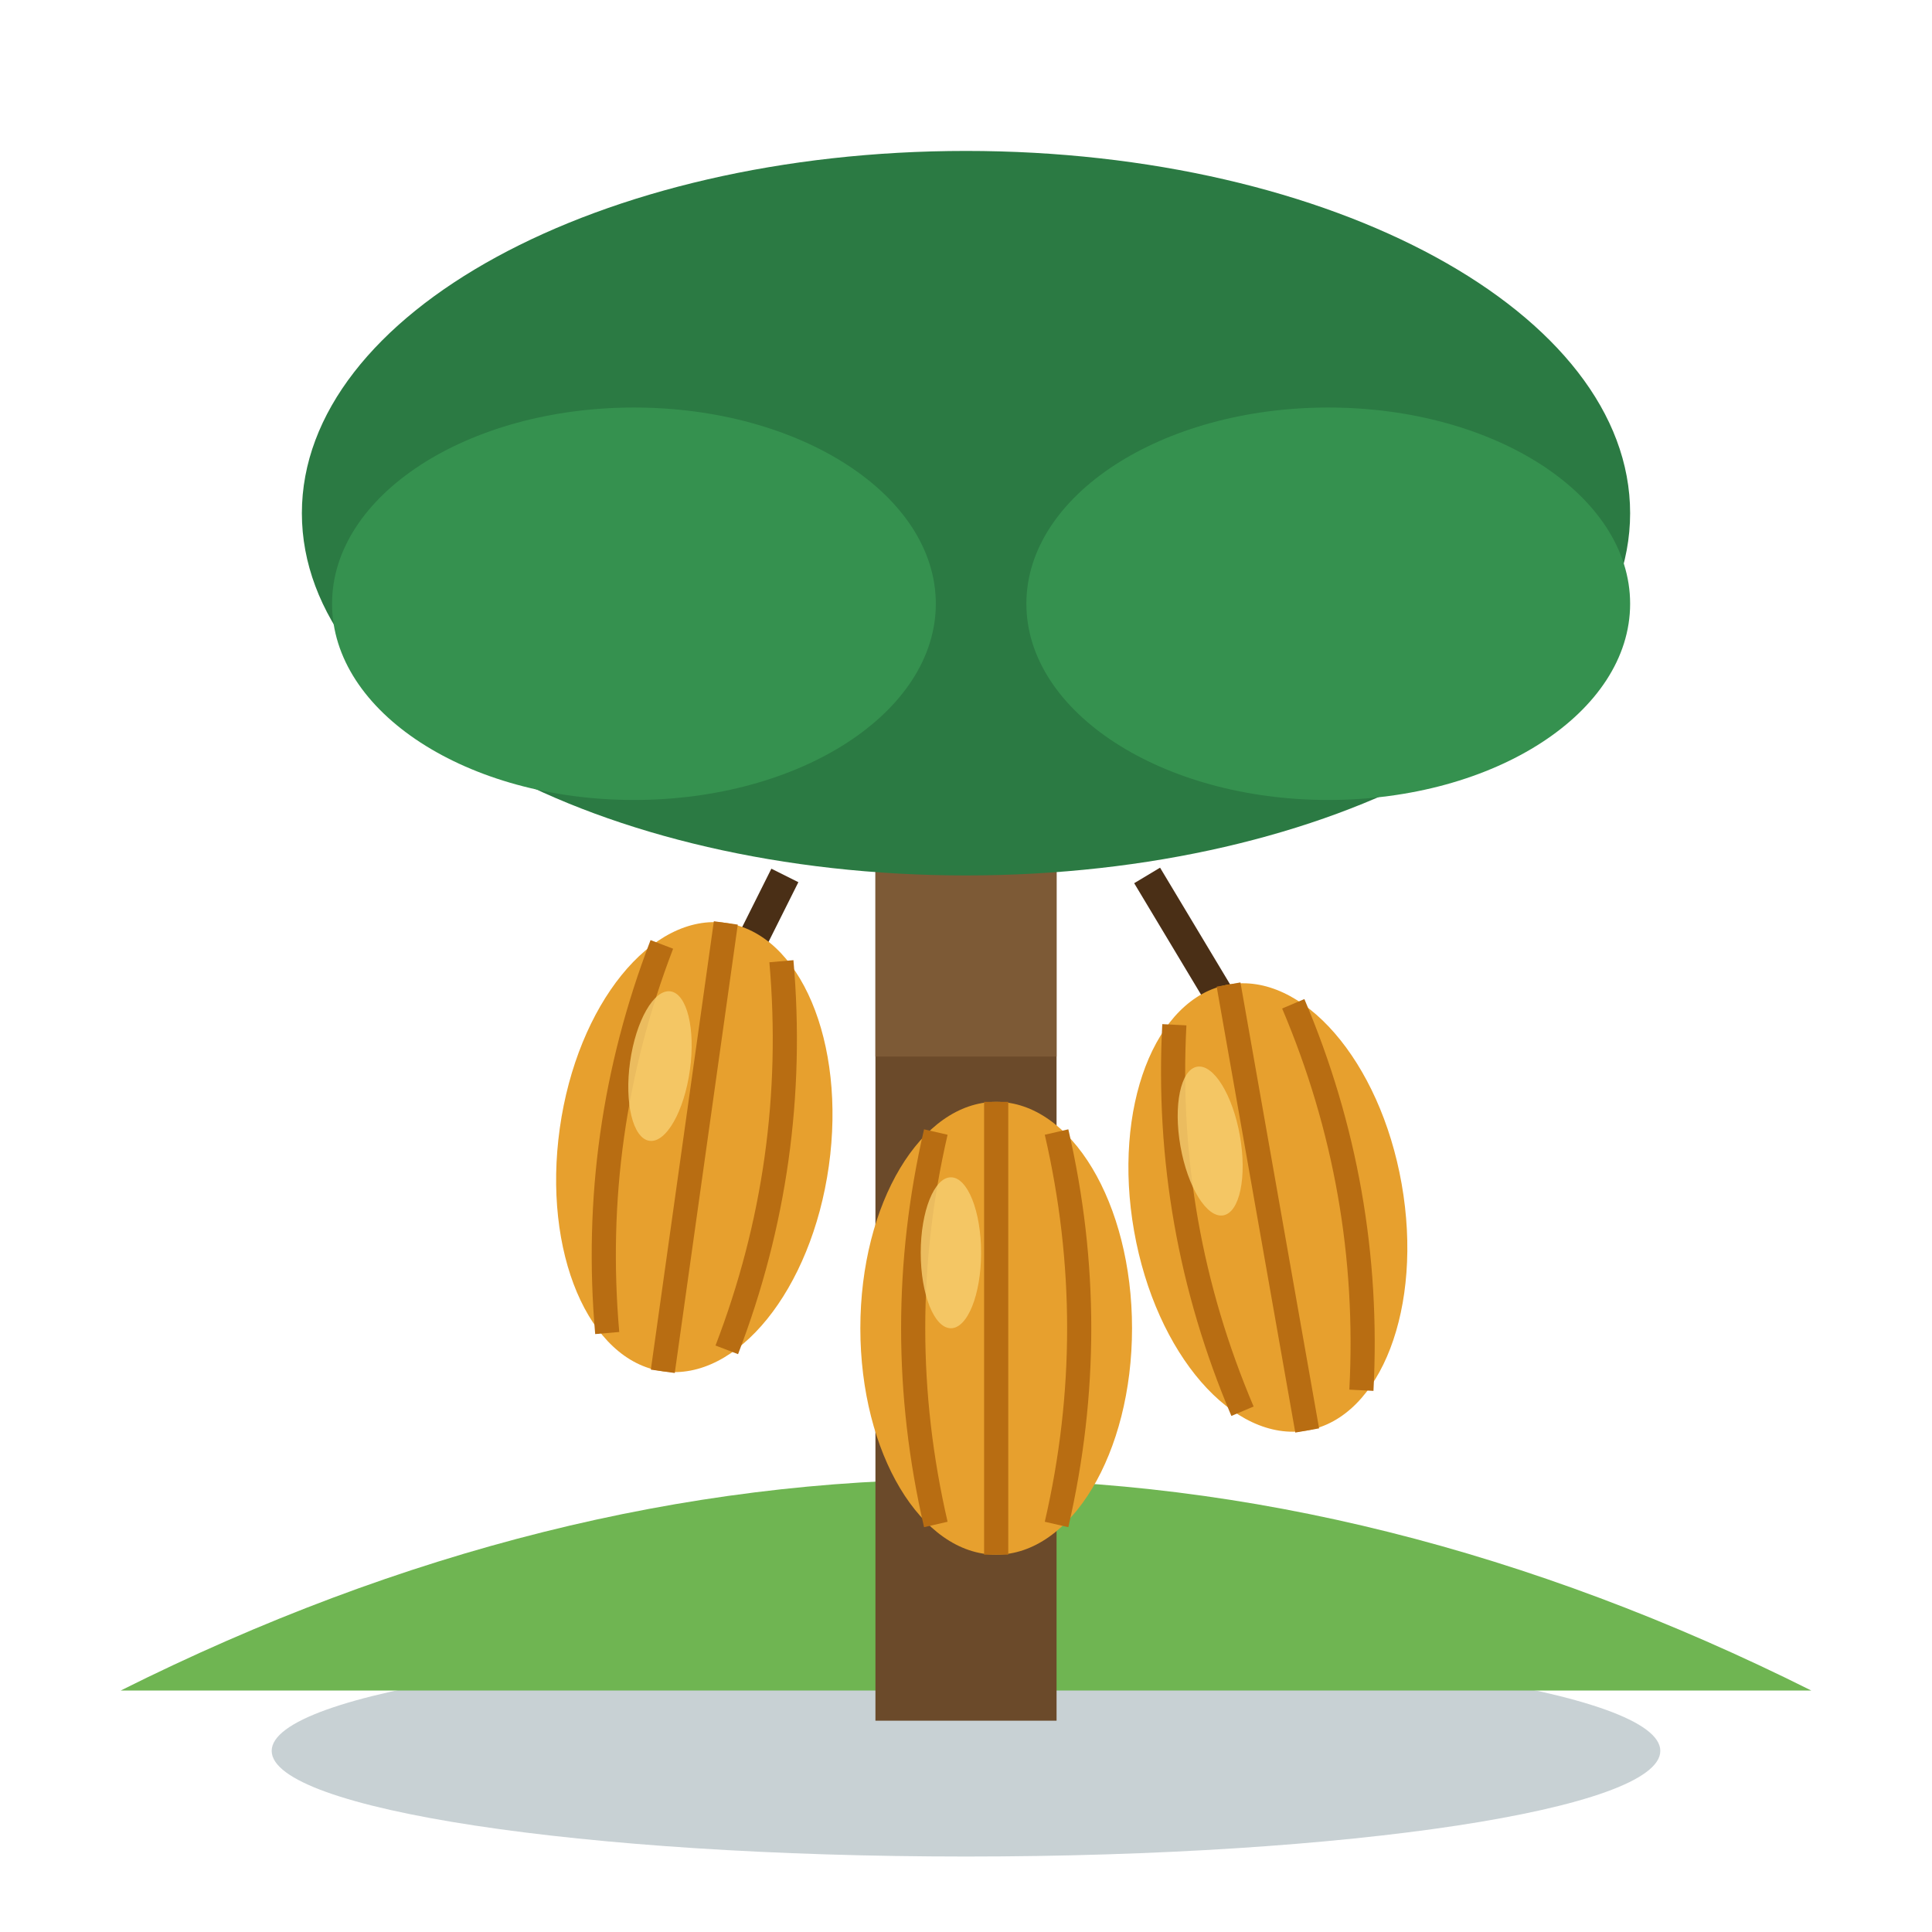
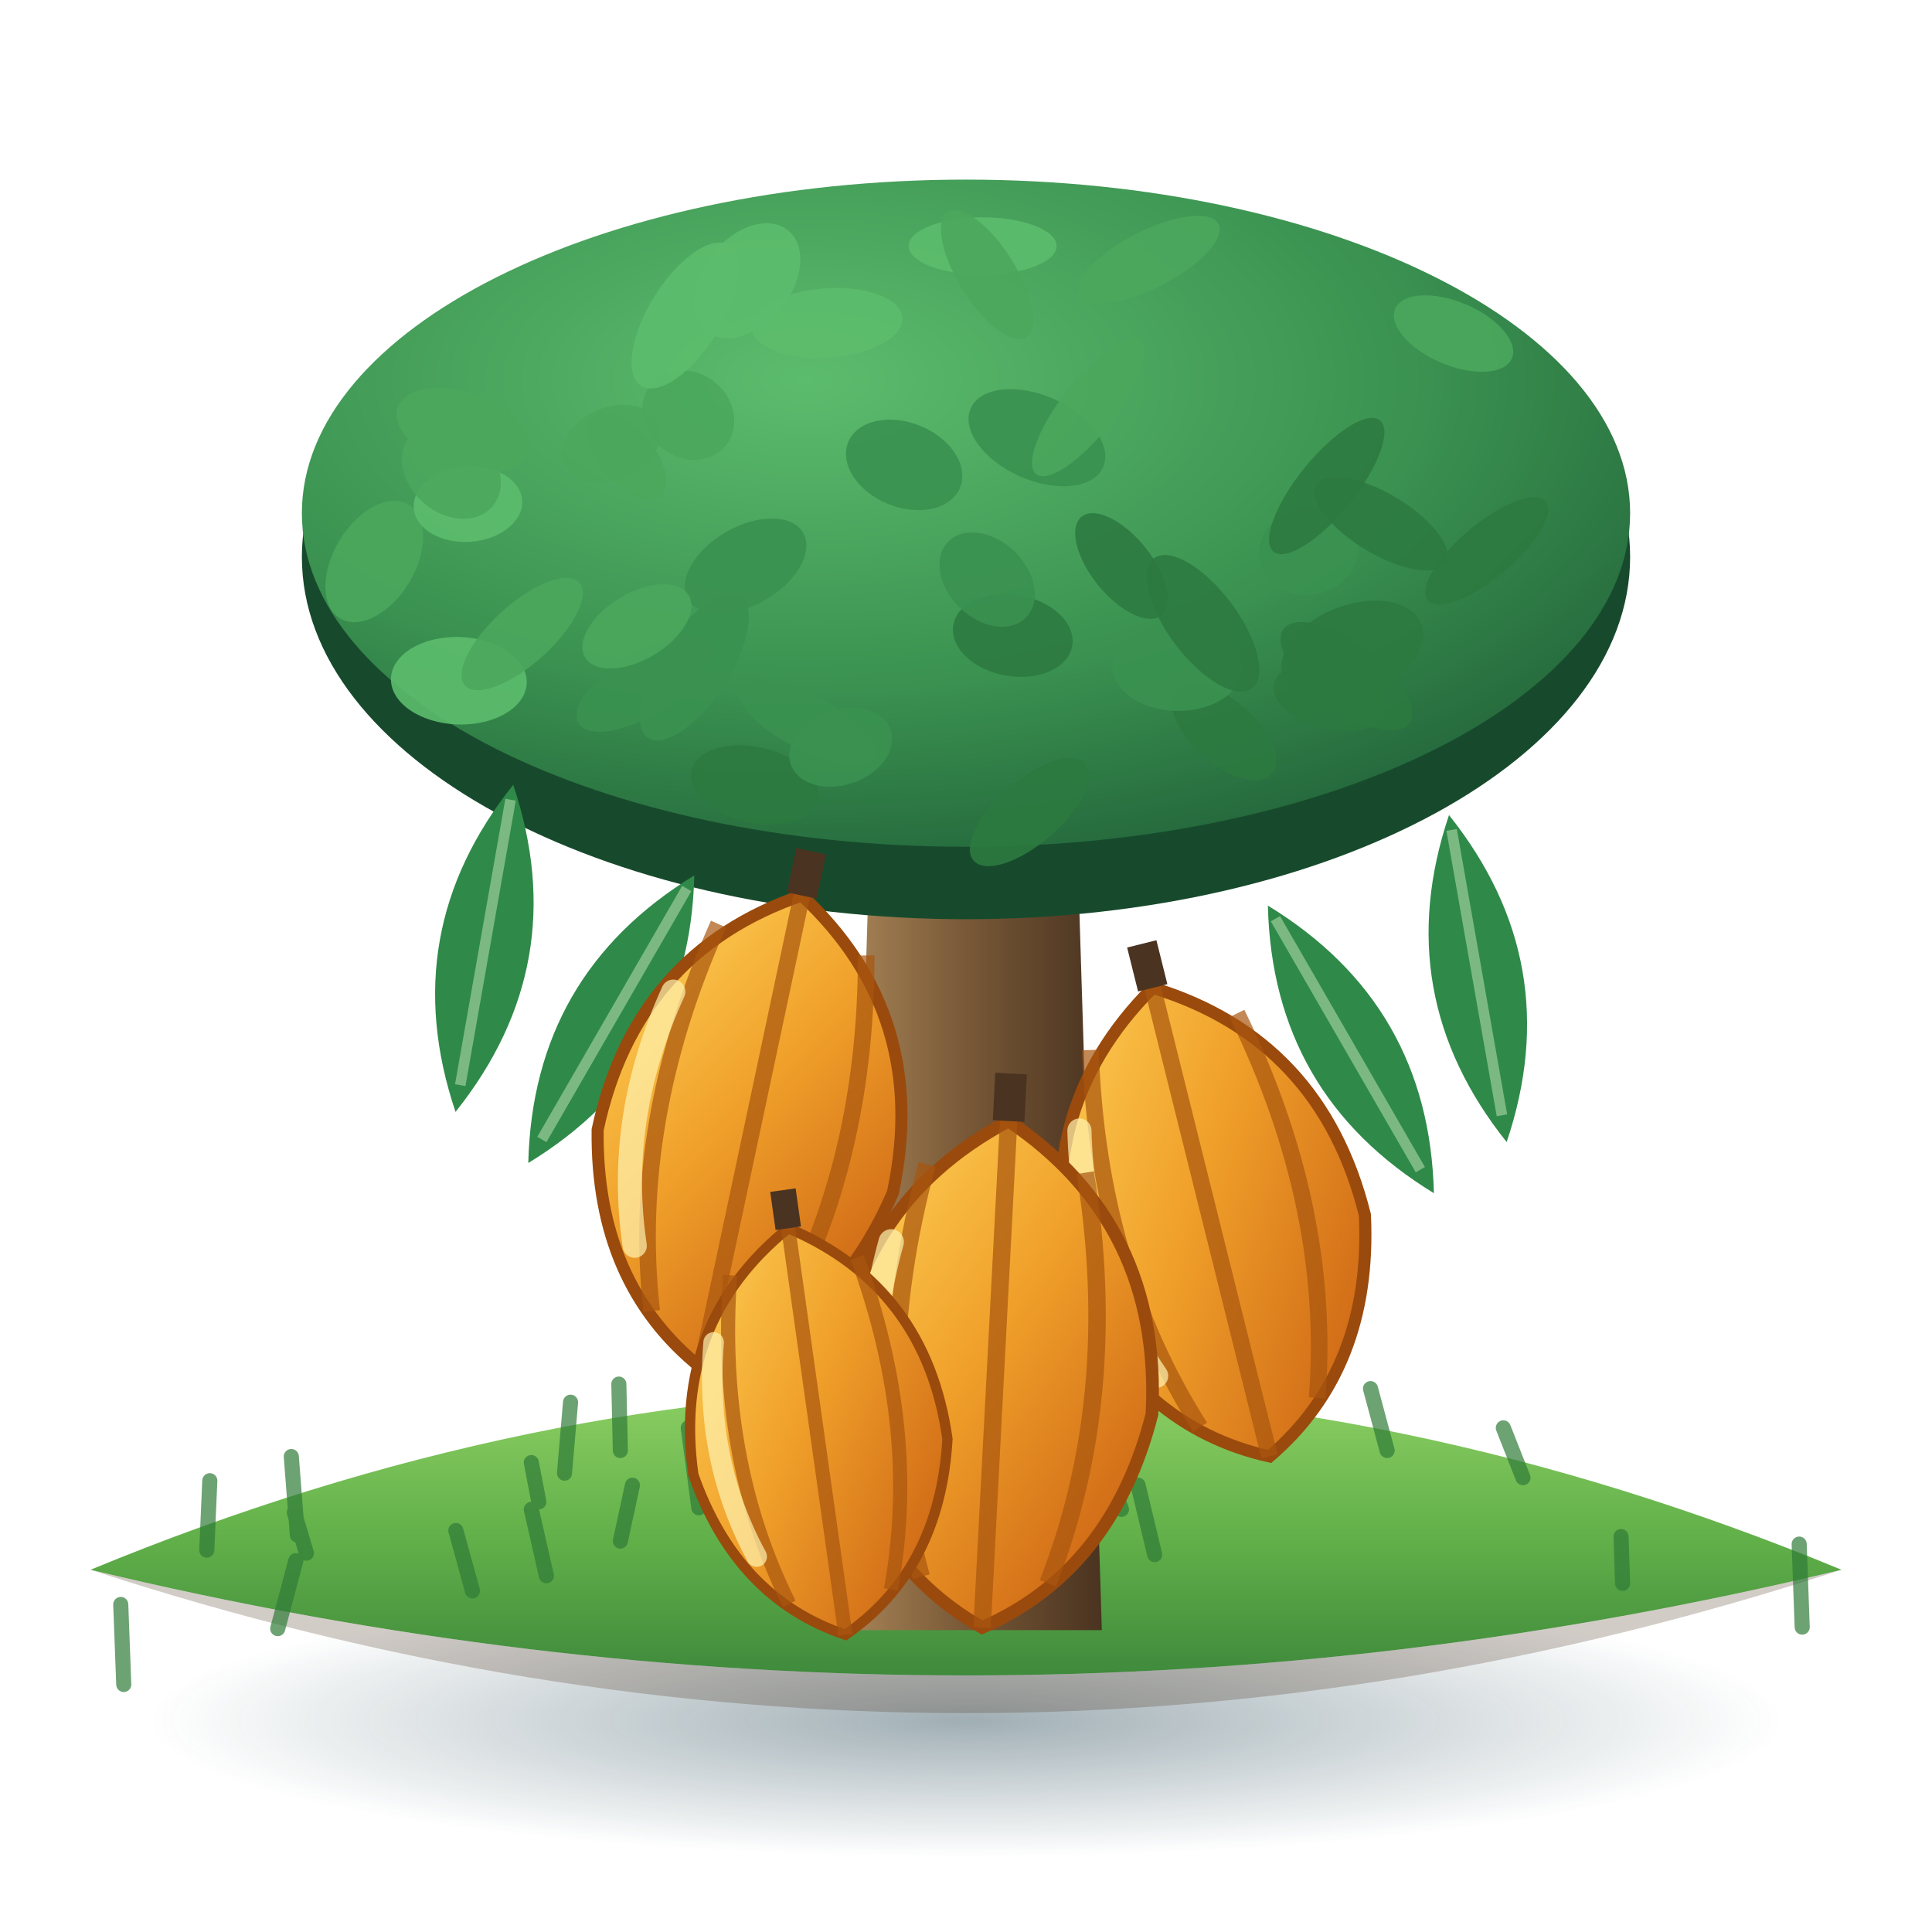
<svg xmlns="http://www.w3.org/2000/svg" viewBox="0 0 128 128" width="128" height="128">
-   <ellipse cx="64" cy="116" rx="46" ry="7" fill="#062c3b" opacity=".22" />
-   <path d="M8 112Q64 84 120 112Z" fill="#6fb552" />
-   <rect x="58" y="50" width="12" height="64" fill="#6b4a2a" />
-   <path d="M58 50H70V70H58Z" fill="#7d5a36" />
-   <ellipse cx="64" cy="34" rx="44" ry="24" fill="#2b7a43" />
-   <ellipse cx="42" cy="40" rx="20" ry="13" fill="#35914f" />
-   <ellipse cx="88" cy="40" rx="20" ry="13" fill="#35914f" />
-   <path d="M52 58L48 66M76 58L82 68" stroke="#4a2f16" stroke-width="2" />
-   <g transform="rotate(8 46 76)">
-     <ellipse cx="46" cy="76" rx="9" ry="15" fill="#e7a02e" />
-     <path d="M42 63Q39 76 42 89M50 63Q53 76 50 89M46 61V91" stroke="#b86d12" stroke-width="1.6" fill="none" />
-     <ellipse cx="43" cy="71" rx="2" ry="5" fill="#f8cf72" opacity=".8" />
+   <defs>
+     <radialGradient id="sh" cx="0.5" cy="0.5" r="0.5">
+       <stop offset="0" stop-color="#062c3b" stop-opacity="0.38" />
+       <stop offset="1" stop-color="#062c3b" stop-opacity="0" />
+     </radialGradient>
+     <linearGradient id="gr" x1="0" y1="0" x2="0" y2="1">
+       <stop offset="0" stop-color="#8ccf63" />
+       <stop offset="0.55" stop-color="#5fae48" />
+       <stop offset="1" stop-color="#3f8a3c" />
+     </linearGradient>
+     <linearGradient id="gr2" x1="0" y1="0" x2="0" y2="1">
+       <stop offset="0" stop-color="#7cc65a" />
+       <stop offset="1" stop-color="#4a9a3f" />
+     </linearGradient>
+     <linearGradient id="wood" x1="0" y1="0" x2="1" y2="0">
+       <stop offset="0" stop-color="#a9794a" />
+       <stop offset="0.5" stop-color="#7d5230" />
+       <stop offset="1" stop-color="#4f3119" />
+     </linearGradient>
+     <linearGradient id="trunk" x1="0" y1="0" x2="1" y2="0">
+       <stop offset="0" stop-color="#a88457" />
+       <stop offset="0.45" stop-color="#7a5a38" />
+       <stop offset="1" stop-color="#4a3320" />
+     </linearGradient>
+     <radialGradient id="cp3" cx="0.38" cy="0.3" r="0.85">
+       <stop offset="0" stop-color="#5cbc6d" />
+       <stop offset="0.55" stop-color="#3a9150" />
+       <stop offset="1" stop-color="#1d5a35" />
+     </radialGradient>
+     <linearGradient id="pod" x1="0" y1="0" x2="1" y2="1">
+       <stop offset="0" stop-color="#ffd45a" />
+       <stop offset="0.45" stop-color="#f0a02a" />
+       <stop offset="1" stop-color="#c4560f" />
+     </linearGradient>
+   </defs>
+   <ellipse cx="64" cy="114" rx="54" ry="9" fill="url(#sh)" />
+   <path d="M6 104Q64 80 122 104Q64 118 6 104Z" fill="url(#gr)" />
+   <path d="M6 104Q64 118 122 104Q64 123 6 104Z" fill="#4a3320" opacity=".25" />
+   <path d="M18.4 107.9l1.2 -4.5M37.4 97.6l0.4 -4.7M41.1 102.1l0.8 -3.7M19.7 101.7l-0.4 -5.2M36.2 104.4l-1.0 -4.4M70.0 100.1l0.4 -3.0M20.3 102.9l-0.8 -2.7M119.4 107.8l-0.2 -5.5M76.5 103.0l-1.1 -4.6M74.3 100.0l-1.1 -3.0M107.5 104.9l-0.1 -3.1M31.3 105.4l-1.1 -4.0M100.9 97.9l-1.3 -3.3M91.9 96.1l-1.1 -4.1M61.7 100.2l-0.1 -4.1M62.2 97.3l-1.1 -4.3M61.0 94.9l1.2 -5.1M13.7 102.7l0.2 -4.6M8.2 111.6l-0.2 -5.3M46.3 99.9l-0.7 -5.3M41.1 96.1l-0.1 -4.4M35.7 99.5l-0.5 -2.6" stroke="#2f7a38" stroke-width="1" stroke-linecap="round" fill="none" opacity=".7" />
+   <path d="M56 108L58 44H71L73 108Z" fill="url(#trunk)" />
+   <path d="M58 44L52 36M71 44L78 36" stroke="#5a3d22" stroke-width="3" stroke-linecap="round" />
+   <ellipse cx="64" cy="36.9" rx="44" ry="24" fill="#174a2c" />
+   <ellipse cx="64" cy="34" rx="44" ry="22.1" fill="url(#cp3)" />
+   <ellipse cx="81.1" cy="48.5" rx="4.2" ry="2.1" transform="rotate(41 81.1 48.5)" fill="#2c7a40" opacity=".9" />
+   <ellipse cx="24.8" cy="37.2" rx="4.4" ry="2.7" transform="rotate(-59 24.8 37.2)" fill="#4aa75c" opacity=".9" />
+   <ellipse cx="42.7" cy="45.3" rx="5.1" ry="2.1" transform="rotate(-31 42.7 45.3)" fill="#3a9150" opacity=".9" />
+   <ellipse cx="54.8" cy="21.4" rx="5.0" ry="2.3" transform="rotate(-4 54.8 21.4)" fill="#5cbc6d" opacity=".9" />
+   <ellipse cx="86.7" cy="36.5" rx="3.3" ry="2.9" transform="rotate(-13 86.7 36.5)" fill="#3a9150" opacity=".9" />
+   <ellipse cx="98.5" cy="36.5" rx="5.1" ry="1.8" transform="rotate(-40 98.5 36.5)" fill="#2c7a40" opacity=".9" />
+   <ellipse cx="41.5" cy="30.2" rx="3.5" ry="1.8" transform="rotate(50 41.5 30.2)" fill="#4aa75c" opacity=".9" />
+   <ellipse cx="68.7" cy="29.0" rx="4.8" ry="2.8" transform="rotate(24 68.7 29.0)" fill="#3a9150" opacity=".9" />
+   <ellipse cx="65.1" cy="16.3" rx="4.9" ry="1.9" transform="rotate(0 65.1 16.3)" fill="#5cbc6d" opacity=".9" />
+   <ellipse cx="40.5" cy="29.4" rx="3.4" ry="2.4" transform="rotate(-23 40.5 29.4)" fill="#4aa75c" opacity=".9" />
+   <ellipse cx="46.0" cy="44.2" rx="5.6" ry="2.3" transform="rotate(-57 46.0 44.2)" fill="#3a9150" opacity=".9" />
+   <ellipse cx="72.1" cy="27.0" rx="5.6" ry="1.8" transform="rotate(-52 72.1 27.0)" fill="#4aa75c" opacity=".9" />
+   <ellipse cx="30.7" cy="28.5" rx="4.6" ry="2.5" transform="rotate(19 30.7 28.5)" fill="#4aa75c" opacity=".9" />
+   <ellipse cx="89.2" cy="44.8" rx="5.2" ry="2.2" transform="rotate(37 89.2 44.8)" fill="#2c7a40" opacity=".9" />
+   <ellipse cx="45.6" cy="27.5" rx="3.2" ry="2.8" transform="rotate(39 45.6 27.5)" fill="#4aa75c" opacity=".9" />
+   <ellipse cx="49.4" cy="37.5" rx="4.4" ry="2.6" transform="rotate(-30 49.4 37.5)" fill="#3a9150" opacity=".9" />
+   <ellipse cx="30.4" cy="45.1" rx="4.5" ry="2.9" transform="rotate(2 30.4 45.1)" fill="#5cbc6d" opacity=".9" />
+   <ellipse cx="31.0" cy="33.4" rx="3.6" ry="2.5" transform="rotate(-4 31.0 33.4)" fill="#5cbc6d" opacity=".9" />
+   <ellipse cx="76.1" cy="17.2" rx="5.2" ry="1.9" transform="rotate(-27 76.1 17.2)" fill="#4aa75c" opacity=".9" />
+   <ellipse cx="59.9" cy="30.8" rx="4.0" ry="2.8" transform="rotate(22 59.9 30.8)" fill="#3a9150" opacity=".9" />
+   <ellipse cx="96.3" cy="22.1" rx="4.2" ry="2.1" transform="rotate(23 96.3 22.1)" fill="#4aa75c" opacity=".9" />
+   <ellipse cx="29.9" cy="31.2" rx="3.6" ry="2.8" transform="rotate(41 29.9 31.2)" fill="#4aa75c" opacity=".9" />
+   <ellipse cx="78.0" cy="44.2" rx="4.3" ry="2.9" transform="rotate(1 78.0 44.2)" fill="#3a9150" opacity=".9" />
+   <ellipse cx="53.5" cy="47.9" rx="5.0" ry="1.8" transform="rotate(27 53.5 47.9)" fill="#3a9150" opacity=".9" />
+   <ellipse cx="88.1" cy="46.2" rx="3.8" ry="2.1" transform="rotate(14 88.1 46.2)" fill="#2c7a40" opacity=".9" />
+   <ellipse cx="34.6" cy="42.0" rx="5.1" ry="2.0" transform="rotate(-42 34.6 42.0)" fill="#4aa75c" opacity=".9" />
+   <ellipse cx="74.3" cy="37.5" rx="4.2" ry="2.0" transform="rotate(51 74.3 37.5)" fill="#2c7a40" opacity=".9" />
+   <ellipse cx="79.7" cy="41.3" rx="5.4" ry="2.3" transform="rotate(53 79.7 41.3)" fill="#2c7a40" opacity=".9" />
+   <ellipse cx="67.1" cy="42.1" rx="4.0" ry="2.7" transform="rotate(10 67.1 42.1)" fill="#2c7a40" opacity=".9" />
+   <ellipse cx="65.4" cy="18.2" rx="4.9" ry="1.9" transform="rotate(58 65.4 18.2)" fill="#4aa75c" opacity=".9" />
+   <ellipse cx="91.5" cy="34.7" rx="5.0" ry="2.0" transform="rotate(31 91.5 34.7)" fill="#2c7a40" opacity=".9" />
+   <ellipse cx="68.2" cy="53.8" rx="4.9" ry="2.1" transform="rotate(-41 68.2 53.8)" fill="#2c7a40" opacity=".9" />
+   <ellipse cx="50.0" cy="52.0" rx="4.3" ry="2.5" transform="rotate(13 50.0 52.0)" fill="#2c7a40" opacity=".9" />
+   <ellipse cx="89.6" cy="43.1" rx="4.9" ry="3.0" transform="rotate(-21 89.6 43.1)" fill="#2c7a40" opacity=".9" />
+   <ellipse cx="55.7" cy="49.5" rx="3.5" ry="2.5" transform="rotate(-19 55.7 49.5)" fill="#3a9150" opacity=".9" />
+   <ellipse cx="87.9" cy="32.2" rx="5.6" ry="1.9" transform="rotate(-51 87.9 32.2)" fill="#2c7a40" opacity=".9" />
+   <ellipse cx="45.4" cy="20.9" rx="5.5" ry="2.4" transform="rotate(-58 45.4 20.9)" fill="#5cbc6d" opacity=".9" />
+   <ellipse cx="49.5" cy="18.6" rx="4.3" ry="2.9" transform="rotate(-51 49.5 18.6)" fill="#5cbc6d" opacity=".9" />
+   <ellipse cx="65.4" cy="38.4" rx="3.6" ry="2.6" transform="rotate(44 65.4 38.4)" fill="#3a9150" opacity=".9" />
+   <ellipse cx="42.2" cy="41.5" rx="4.0" ry="2.2" transform="rotate(-31 42.2 41.5)" fill="#4aa75c" opacity=".9" />
+   <g transform="translate(34.0 52.0) rotate(100)">
+     <path d="M0 0Q11.0 -6.0 22.0 0Q11.0 6.0 0 0Z" fill="#2f8a49" />
+     <path d="M1 0H20.2" stroke="#d9f2c8" stroke-width=".7" opacity="0.45" fill="none" />
  </g>
-   <g transform="rotate(-10 84 80)">
-     <ellipse cx="84" cy="80" rx="9" ry="15" fill="#e7a02e" />
-     <path d="M80 67Q77 80 80 93M88 67Q91 80 88 93M84 65V95" stroke="#b86d12" stroke-width="1.6" fill="none" />
-     <ellipse cx="81" cy="75" rx="2" ry="5" fill="#f8cf72" opacity=".8" />
+   <g transform="translate(96.0 54.0) rotate(80)">
+     <path d="M0 0Q11.0 -6.0 22.0 0Q11.0 6.0 0 0Z" fill="#2f8a49" />
+     <path d="M1 0H20.2" stroke="#d9f2c8" stroke-width=".7" opacity="0.45" fill="none" />
  </g>
-   <g transform="rotate(0 66 88)">
-     <ellipse cx="66" cy="88" rx="9" ry="15" fill="#e7a02e" />
-     <path d="M62 75Q59 88 62 101M70 75Q73 88 70 101M66 73V103" stroke="#b86d12" stroke-width="1.6" fill="none" />
-     <ellipse cx="63" cy="83" rx="2" ry="5" fill="#f8cf72" opacity=".8" />
+   <g transform="translate(46.0 58.0) rotate(120)">
+     <path d="M0 0Q11.0 -6.0 22.0 0Q11.0 6.0 0 0Z" fill="#2f8a49" />
+     <path d="M1 0H20.2" stroke="#d9f2c8" stroke-width=".7" opacity="0.45" fill="none" />
+   </g>
+   <g transform="translate(84.0 60.0) rotate(60)">
+     <path d="M0 0Q11.0 -6.0 22.0 0Q11.0 6.0 0 0Z" fill="#2f8a49" />
+     <path d="M1 0H20.2" stroke="#d9f2c8" stroke-width=".7" opacity="0.45" fill="none" />
+   </g>
+   <g transform="translate(50 74) rotate(12) scale(1)">
+     <path d="M0 -15Q10 -9 10 3Q8 13 0 17Q-8 13 -10 3Q-10 -9 0 -15Z" fill="url(#pod)" stroke="#9a4a0c" stroke-width=".8" />
+     <path d="M-5 -12Q-8 2 -4 14M0 -15V17M5 -12Q8 2 4 14" stroke="#a8550e" stroke-width="1.1" fill="none" opacity=".7" />
+     <path d="M-7 -7Q-9 2 -6 10" stroke="#fff3b0" stroke-width="1.6" fill="none" stroke-linecap="round" opacity=".7" />
+     <path d="M0 -15V-18" stroke="#4a3320" stroke-width="2" />
+   </g>
+   <g transform="translate(80 80) rotate(-14) scale(1)">
+     <path d="M0 -15Q10 -9 10 3Q8 13 0 17Q-8 13 -10 3Q-10 -9 0 -15Z" fill="url(#pod)" stroke="#9a4a0c" stroke-width=".8" />
+     <path d="M-5 -12Q-8 2 -4 14M0 -15V17M5 -12Q8 2 4 14" stroke="#a8550e" stroke-width="1.1" fill="none" opacity=".7" />
+     <path d="M-7 -7Q-9 2 -6 10" stroke="#fff3b0" stroke-width="1.6" fill="none" stroke-linecap="round" opacity=".7" />
+     <path d="M0 -15V-18" stroke="#4a3320" stroke-width="2" />
+   </g>
+   <g transform="translate(66 90) rotate(3) scale(1.05)">
+     <path d="M0 -15Q10 -9 10 3Q8 13 0 17Q-8 13 -10 3Q-10 -9 0 -15Z" fill="url(#pod)" stroke="#9a4a0c" stroke-width=".8" />
+     <path d="M-5 -12Q-8 2 -4 14M0 -15V17M5 -12Q8 2 4 14" stroke="#a8550e" stroke-width="1.1" fill="none" opacity=".7" />
+     <path d="M-7 -7Q-9 2 -6 10" stroke="#fff3b0" stroke-width="1.6" fill="none" stroke-linecap="round" opacity=".7" />
+     <path d="M0 -15V-18" stroke="#4a3320" stroke-width="2" />
+   </g>
+   <g transform="translate(54 94) rotate(-8) scale(0.85)">
+     <path d="M0 -15Q10 -9 10 3Q8 13 0 17Q-8 13 -10 3Q-10 -9 0 -15Z" fill="url(#pod)" stroke="#9a4a0c" stroke-width=".8" />
+     <path d="M-5 -12Q-8 2 -4 14M0 -15V17M5 -12Q8 2 4 14" stroke="#a8550e" stroke-width="1.1" fill="none" opacity=".7" />
+     <path d="M-7 -7Q-9 2 -6 10" stroke="#fff3b0" stroke-width="1.6" fill="none" stroke-linecap="round" opacity=".7" />
+     <path d="M0 -15V-18" stroke="#4a3320" stroke-width="2" />
  </g>
</svg>
